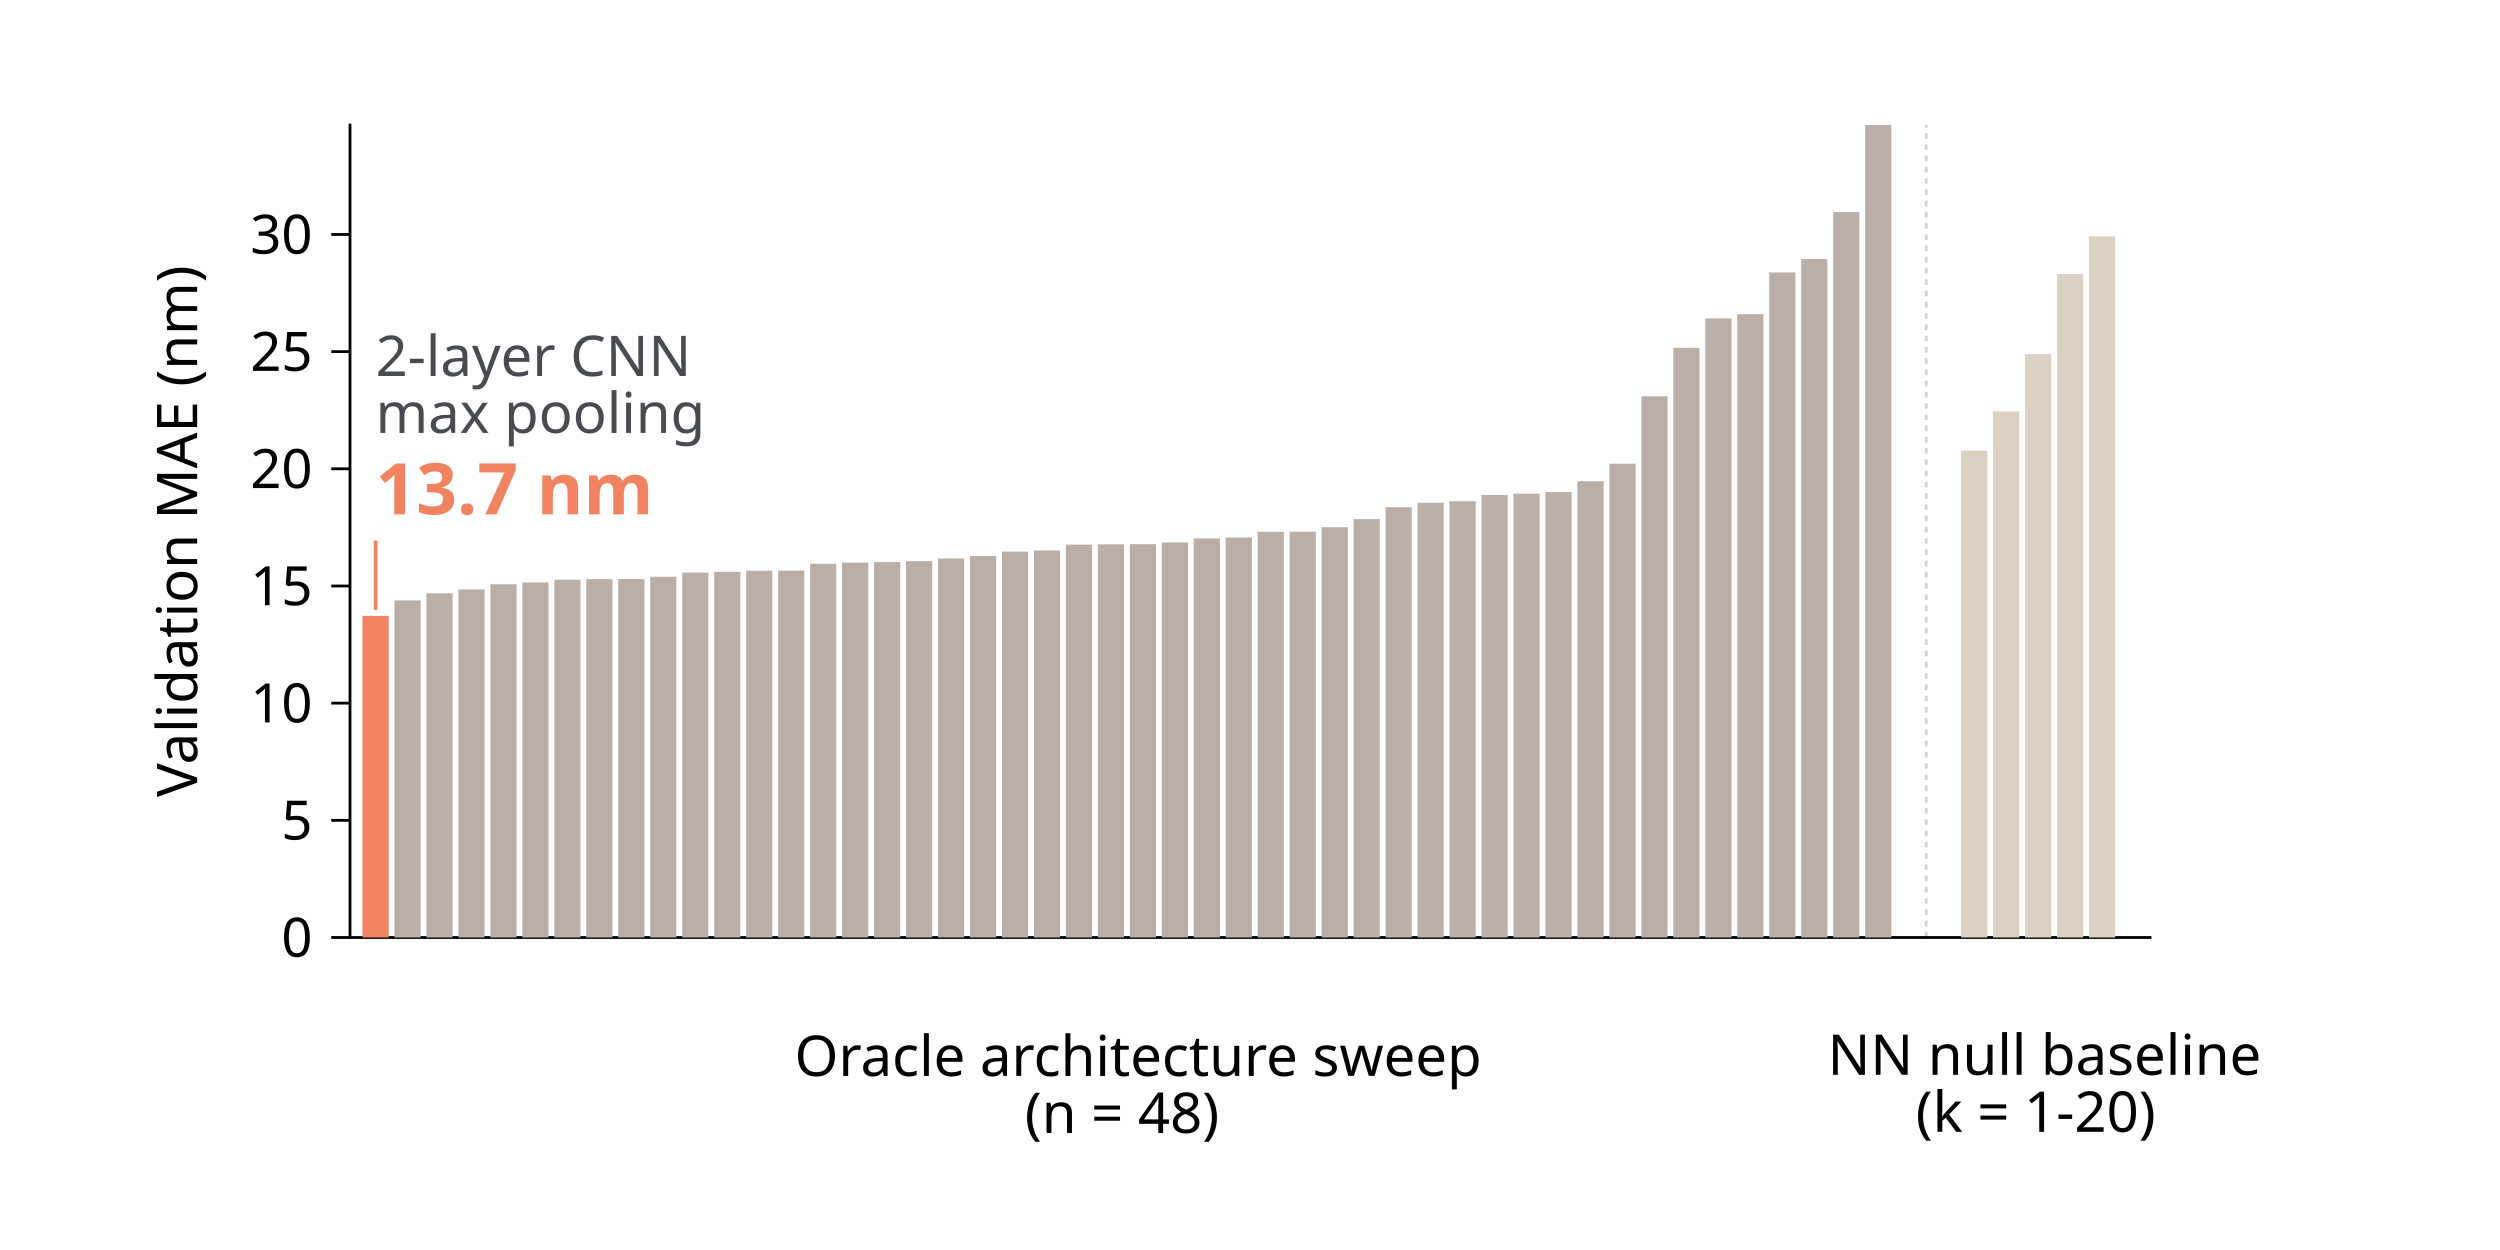
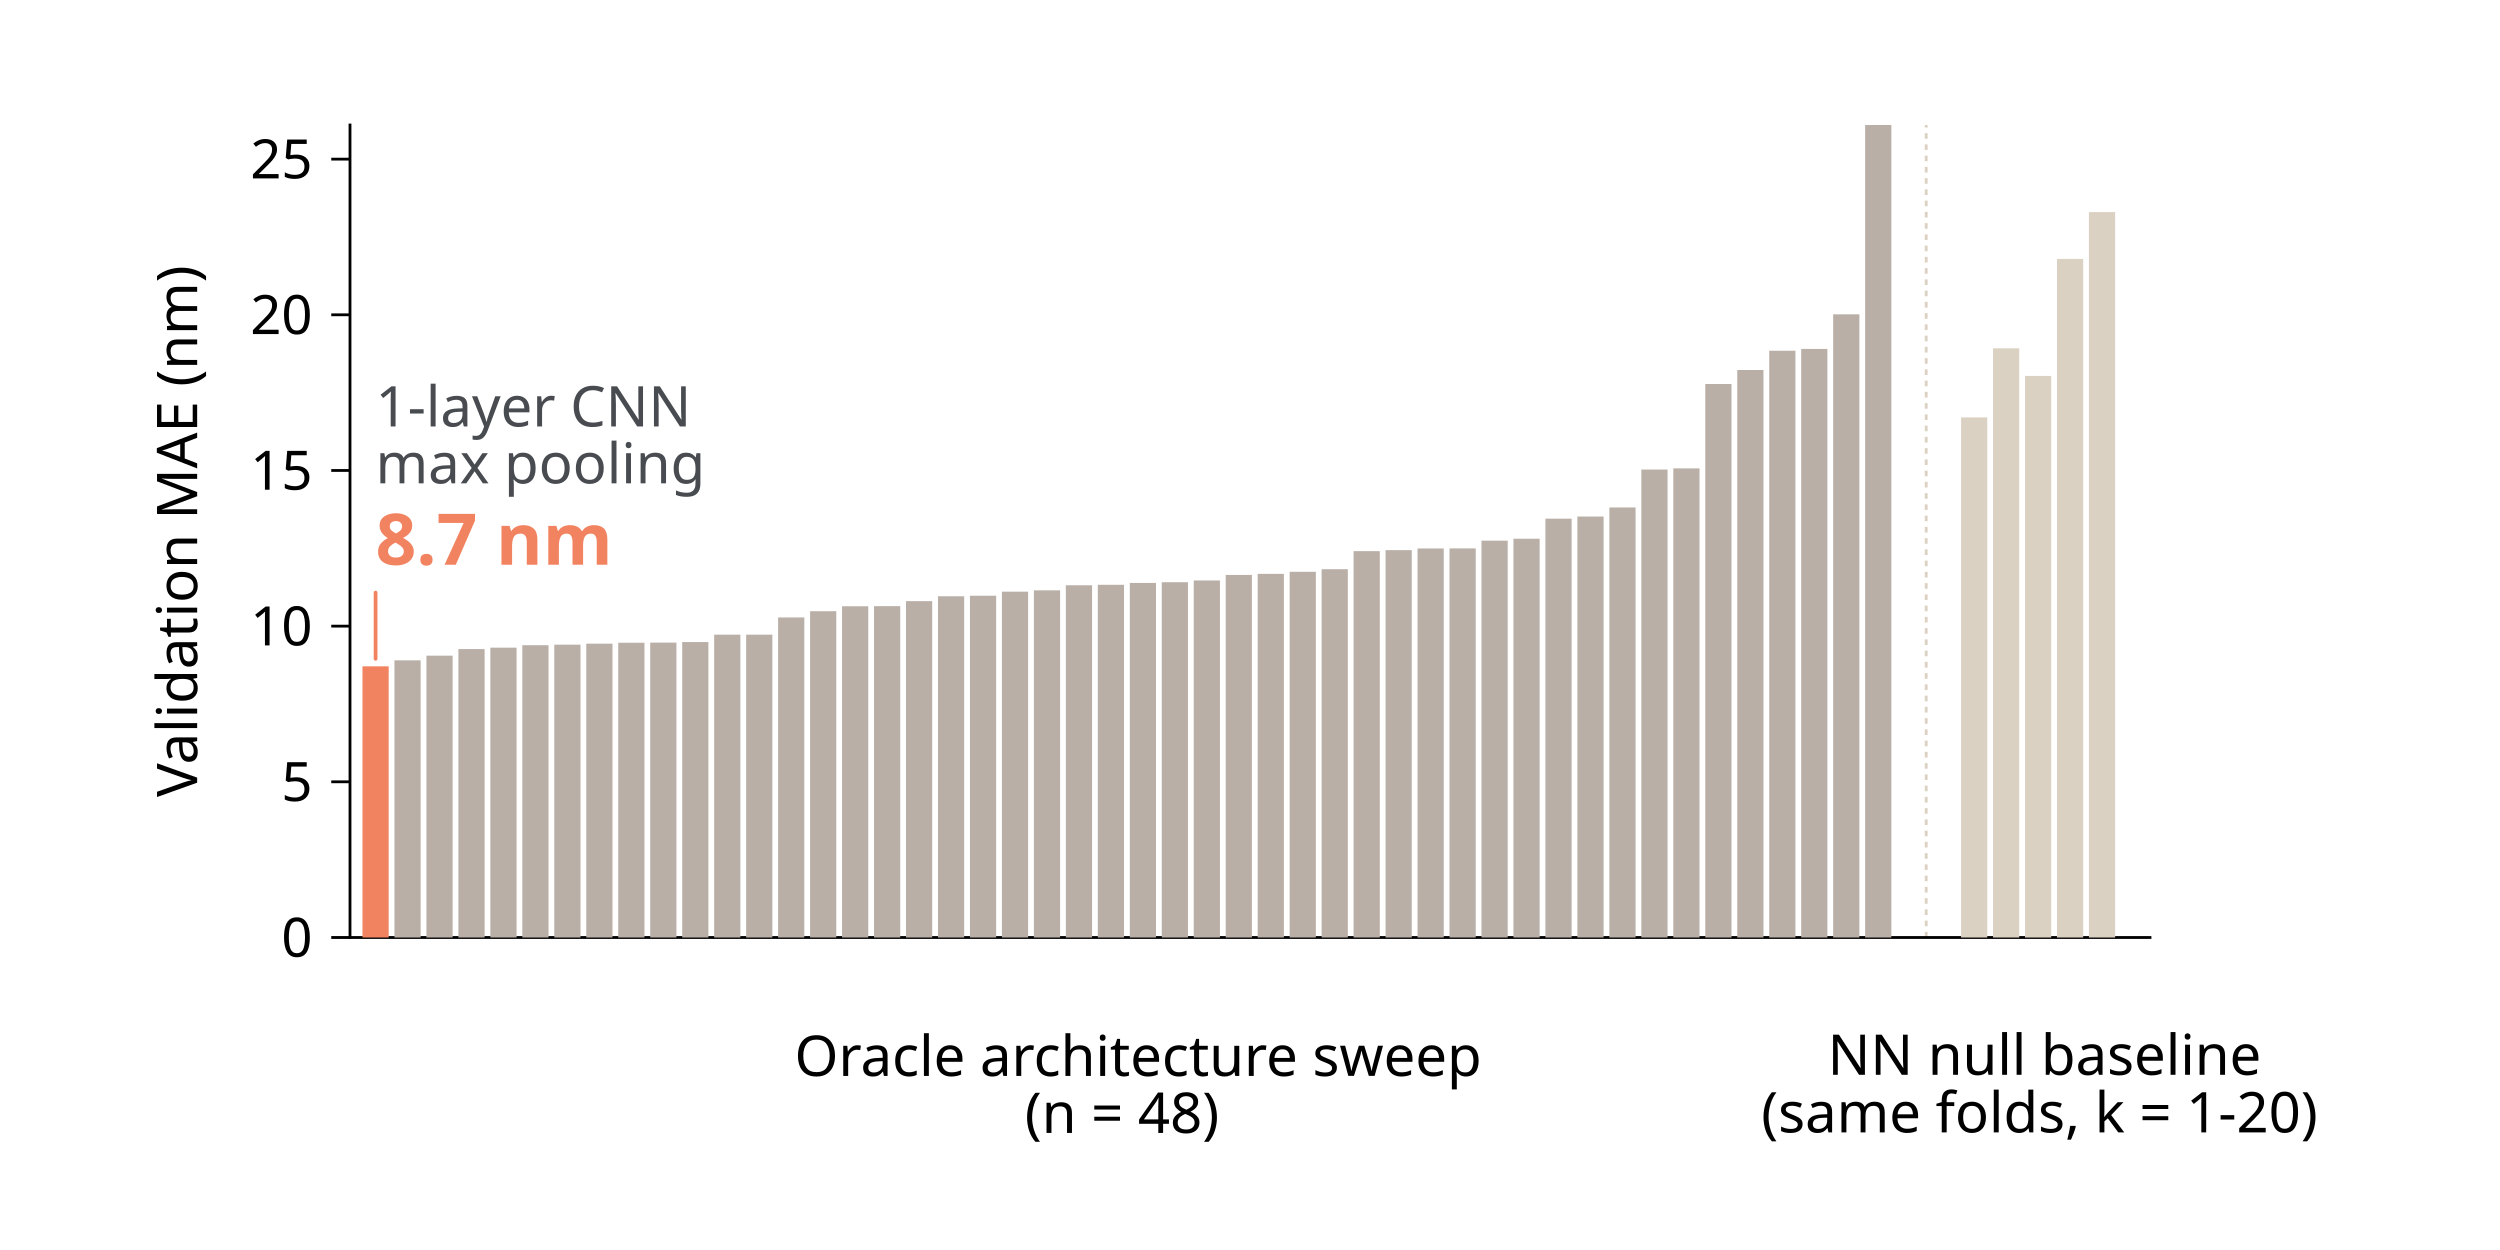
<svg xmlns="http://www.w3.org/2000/svg" xmlns:xlink="http://www.w3.org/1999/xlink" width="666.667pt" height="333.333pt" viewBox="0 0 666.667 333.333" version="1.1">
  <defs>
    <style type="text/css">*{stroke-linejoin: round; stroke-linecap: butt}</style>
  </defs>
  <g id="figure_1">
    <g id="patch_1">
      <path d="M 0 333.333  L 666.667 333.333  L 666.667 0  L 0 0  L 0 333.333  z " style="fill: none" />
    </g>
    <g id="axes_1">
      <g id="patch_2">
        <path d="M 93.333 250  L 573.333 250  L 573.333 33.333  L 93.333 33.333  L 93.333 250  z " style="fill: none" />
      </g>
      <g id="matplotlib.axis_1" />
      <g id="matplotlib.axis_2">
        <g id="ytick_1">
          <g id="line2d_1">
            <defs>
-               <path id="m62328c19ae" d="M 0 0  L -5 0  " style="stroke: #000000; stroke-width: 0.75" />
+               <path id="m089185fc76" d="M 0 0  L -5 0  " style="stroke: #000000; stroke-width: 0.75" />
            </defs>
            <g>
-               <use xlink:href="#m62328c19ae" x="93.333" y="250" style="stroke: #000000; stroke-width: 0.75" />
+               <use xlink:href="#m089185fc76" x="93.333" y="250" style="stroke: #000000; stroke-width: 0.75" />
            </g>
          </g>
          <g id="text_1">
            <text style="font-size: 14.5px; font-family: 'Atkinson Hyperlegible Mono'; text-anchor: end" x="83.333" y="255.133" transform="rotate(-0 83.33333 255.1328)">0</text>
          </g>
        </g>
        <g id="ytick_2">
          <g id="line2d_2">
            <g>
-               <use xlink:href="#m62328c19ae" x="93.333" y="218.753" style="stroke: #000000; stroke-width: 0.75" />
+               <use xlink:href="#m089185fc76" x="93.333" y="208.487" style="stroke: #000000; stroke-width: 0.75" />
            </g>
          </g>
          <g id="text_2">
-             <text style="font-size: 14.5px; font-family: 'Atkinson Hyperlegible Mono'; text-anchor: end" x="83.333" y="223.886" transform="rotate(-0 83.33333 223.886)">5</text>
+             <text style="font-size: 14.5px; font-family: 'Atkinson Hyperlegible Mono'; text-anchor: end" x="83.333" y="213.619" transform="rotate(-0 83.33333 213.6194)">5</text>
          </g>
        </g>
        <g id="ytick_3">
          <g id="line2d_3">
            <g>
-               <use xlink:href="#m62328c19ae" x="93.333" y="187.506" style="stroke: #000000; stroke-width: 0.75" />
+               <use xlink:href="#m089185fc76" x="93.333" y="166.973" style="stroke: #000000; stroke-width: 0.75" />
            </g>
          </g>
          <g id="text_3">
-             <text style="font-size: 14.5px; font-family: 'Atkinson Hyperlegible Mono'; text-anchor: end" x="83.333" y="192.639" transform="rotate(-0 83.33333 192.6392)">10</text>
+             <text style="font-size: 14.5px; font-family: 'Atkinson Hyperlegible Mono'; text-anchor: end" x="83.333" y="172.106" transform="rotate(-0 83.33333 172.106)">10</text>
          </g>
        </g>
        <g id="ytick_4">
          <g id="line2d_4">
            <g>
-               <use xlink:href="#m62328c19ae" x="93.333" y="156.26" style="stroke: #000000; stroke-width: 0.75" />
+               <use xlink:href="#m089185fc76" x="93.333" y="125.46" style="stroke: #000000; stroke-width: 0.75" />
            </g>
          </g>
          <g id="text_4">
-             <text style="font-size: 14.5px; font-family: 'Atkinson Hyperlegible Mono'; text-anchor: end" x="83.333" y="161.392" transform="rotate(-0 83.33333 161.3925)">15</text>
+             <text style="font-size: 14.5px; font-family: 'Atkinson Hyperlegible Mono'; text-anchor: end" x="83.333" y="130.593" transform="rotate(-0 83.33333 130.5926)">15</text>
          </g>
        </g>
        <g id="ytick_5">
          <g id="line2d_5">
            <g>
-               <use xlink:href="#m62328c19ae" x="93.333" y="125.013" style="stroke: #000000; stroke-width: 0.75" />
+               <use xlink:href="#m089185fc76" x="93.333" y="83.946" style="stroke: #000000; stroke-width: 0.75" />
            </g>
          </g>
          <g id="text_5">
-             <text style="font-size: 14.5px; font-family: 'Atkinson Hyperlegible Mono'; text-anchor: end" x="83.333" y="130.146" transform="rotate(-0 83.33333 130.1457)">20</text>
+             <text style="font-size: 14.5px; font-family: 'Atkinson Hyperlegible Mono'; text-anchor: end" x="83.333" y="89.079" transform="rotate(-0 83.33333 89.07924)">20</text>
          </g>
        </g>
        <g id="ytick_6">
          <g id="line2d_6">
            <g>
-               <use xlink:href="#m62328c19ae" x="93.333" y="93.766" style="stroke: #000000; stroke-width: 0.75" />
+               <use xlink:href="#m089185fc76" x="93.333" y="42.433" style="stroke: #000000; stroke-width: 0.75" />
            </g>
          </g>
          <g id="text_6">
-             <text style="font-size: 14.5px; font-family: 'Atkinson Hyperlegible Mono'; text-anchor: end" x="83.333" y="98.899" transform="rotate(-0 83.33333 98.89893)">25</text>
-           </g>
-         </g>
-         <g id="ytick_7">
-           <g id="line2d_7">
-             <g>
-               <use xlink:href="#m62328c19ae" x="93.333" y="62.519" style="stroke: #000000; stroke-width: 0.75" />
-             </g>
-           </g>
-           <g id="text_7">
-             <text style="font-size: 14.5px; font-family: 'Atkinson Hyperlegible Mono'; text-anchor: end" x="83.333" y="67.652" transform="rotate(-0 83.33333 67.65216)">30</text>
-           </g>
-         </g>
-         <g id="text_8">
+             <text style="font-size: 14.5px; font-family: 'Atkinson Hyperlegible Mono'; text-anchor: end" x="83.333" y="47.566" transform="rotate(-0 83.33333 47.56585)">25</text>
+           </g>
+         </g>
+         <g id="text_7">
          <text style="font-weight: 500; font-size: 15px; font-family: 'Atkinson Hyperlegible Next', 'Noto Sans', 'DejaVu Sans'; text-anchor: middle" x="52.574" y="141.667" transform="rotate(-90 52.57396 141.6667)">Validation MAE (nm)</text>
        </g>
      </g>
-       <g id="line2d_8">
-         <path d="M 513.653 250  L 513.653 33.333  " clip-path="url(#p354173449c)" style="fill: none; stroke-dasharray: 1.5,1.5; stroke-dashoffset: 0; stroke: #dbd1c3; stroke-width: 0.75" />
+       <g id="line2d_7">
+         <path d="M 513.653 250  L 513.653 33.333  " clip-path="url(#p7b2cf1c644)" style="fill: none; stroke-dasharray: 1.5,1.5; stroke-dashoffset: 0; stroke: #dbd1c3; stroke-width: 0.75" />
      </g>
      <g id="patch_3">
        <path d="M 93.333 250  L 93.333 33.333  " style="fill: none; stroke: #000000; stroke-width: 0.75; stroke-linejoin: miter; stroke-linecap: square" />
      </g>
      <g id="patch_4">
        <path d="M 93.333 250  L 573.333 250  " style="fill: none; stroke: #000000; stroke-width: 0.75; stroke-linejoin: miter; stroke-linecap: square" />
      </g>
      <g id="patch_5">
-         <path d="M 96.658 250  L 103.649 250  L 103.649 164.23  L 96.658 164.23  z " clip-path="url(#p354173449c)" style="fill: #f28360" />
+         <path d="M 96.658 250  L 103.649 250  L 103.649 177.684  L 96.658 177.684  z " clip-path="url(#p7b2cf1c644)" style="fill: #f28360" />
      </g>
      <g id="patch_6">
-         <path d="M 105.184 250  L 112.175 250  L 112.175 160.113  L 105.184 160.113  z " clip-path="url(#p354173449c)" style="fill: #b9afa7" />
+         <path d="M 105.184 250  L 112.175 250  L 112.175 176.084  L 105.184 176.084  z " clip-path="url(#p7b2cf1c644)" style="fill: #b9afa7" />
      </g>
      <g id="patch_7">
-         <path d="M 113.71 250  L 120.701 250  L 120.701 158.197  L 113.71 158.197  z " clip-path="url(#p354173449c)" style="fill: #b9afa7" />
+         <path d="M 113.71 250  L 120.701 250  L 120.701 174.843  L 113.71 174.843  z " clip-path="url(#p7b2cf1c644)" style="fill: #b9afa7" />
      </g>
      <g id="patch_8">
-         <path d="M 122.236 250  L 129.227 250  L 129.227 157.183  L 122.236 157.183  z " clip-path="url(#p354173449c)" style="fill: #b9afa7" />
+         <path d="M 122.236 250  L 129.227 250  L 129.227 173.083  L 122.236 173.083  z " clip-path="url(#p7b2cf1c644)" style="fill: #b9afa7" />
      </g>
      <g id="patch_9">
-         <path d="M 130.761 250  L 137.753 250  L 137.753 155.8  L 130.761 155.8  z " clip-path="url(#p354173449c)" style="fill: #b9afa7" />
+         <path d="M 130.761 250  L 137.753 250  L 137.753 172.713  L 130.761 172.713  z " clip-path="url(#p7b2cf1c644)" style="fill: #b9afa7" />
      </g>
      <g id="patch_10">
-         <path d="M 139.287 250  L 146.278 250  L 146.278 155.319  L 139.287 155.319  z " clip-path="url(#p354173449c)" style="fill: #b9afa7" />
+         <path d="M 139.287 250  L 146.278 250  L 146.278 172.055  L 139.287 172.055  z " clip-path="url(#p7b2cf1c644)" style="fill: #b9afa7" />
      </g>
      <g id="patch_11">
-         <path d="M 147.813 250  L 154.804 250  L 154.804 154.603  L 147.813 154.603  z " clip-path="url(#p354173449c)" style="fill: #b9afa7" />
+         <path d="M 147.813 250  L 154.804 250  L 154.804 171.909  L 147.813 171.909  z " clip-path="url(#p7b2cf1c644)" style="fill: #b9afa7" />
      </g>
      <g id="patch_12">
-         <path d="M 156.339 250  L 163.33 250  L 163.33 154.432  L 156.339 154.432  z " clip-path="url(#p354173449c)" style="fill: #b9afa7" />
+         <path d="M 156.339 250  L 163.33 250  L 163.33 171.652  L 156.339 171.652  z " clip-path="url(#p7b2cf1c644)" style="fill: #b9afa7" />
      </g>
      <g id="patch_13">
-         <path d="M 164.864 250  L 171.856 250  L 171.856 154.402  L 164.864 154.402  z " clip-path="url(#p354173449c)" style="fill: #b9afa7" />
+         <path d="M 164.864 250  L 171.856 250  L 171.856 171.388  L 164.864 171.388  z " clip-path="url(#p7b2cf1c644)" style="fill: #b9afa7" />
      </g>
      <g id="patch_14">
-         <path d="M 173.39 250  L 180.381 250  L 180.381 153.818  L 173.39 153.818  z " clip-path="url(#p354173449c)" style="fill: #b9afa7" />
+         <path d="M 173.39 250  L 180.381 250  L 180.381 171.36  L 173.39 171.36  z " clip-path="url(#p7b2cf1c644)" style="fill: #b9afa7" />
      </g>
      <g id="patch_15">
-         <path d="M 181.916 250  L 188.907 250  L 188.907 152.677  L 181.916 152.677  z " clip-path="url(#p354173449c)" style="fill: #b9afa7" />
+         <path d="M 181.916 250  L 188.907 250  L 188.907 171.218  L 181.916 171.218  z " clip-path="url(#p7b2cf1c644)" style="fill: #b9afa7" />
      </g>
      <g id="patch_16">
-         <path d="M 190.442 250  L 197.433 250  L 197.433 152.498  L 190.442 152.498  z " clip-path="url(#p354173449c)" style="fill: #b9afa7" />
+         <path d="M 190.442 250  L 197.433 250  L 197.433 169.247  L 190.442 169.247  z " clip-path="url(#p7b2cf1c644)" style="fill: #b9afa7" />
      </g>
      <g id="patch_17">
-         <path d="M 198.967 250  L 205.959 250  L 205.959 152.198  L 198.967 152.198  z " clip-path="url(#p354173449c)" style="fill: #b9afa7" />
+         <path d="M 198.967 250  L 205.959 250  L 205.959 169.24  L 198.967 169.24  z " clip-path="url(#p7b2cf1c644)" style="fill: #b9afa7" />
      </g>
      <g id="patch_18">
-         <path d="M 207.493 250  L 214.484 250  L 214.484 152.159  L 207.493 152.159  z " clip-path="url(#p354173449c)" style="fill: #b9afa7" />
+         <path d="M 207.493 250  L 214.484 250  L 214.484 164.649  L 207.493 164.649  z " clip-path="url(#p7b2cf1c644)" style="fill: #b9afa7" />
      </g>
      <g id="patch_19">
-         <path d="M 216.019 250  L 223.01 250  L 223.01 150.344  L 216.019 150.344  z " clip-path="url(#p354173449c)" style="fill: #b9afa7" />
+         <path d="M 216.019 250  L 223.01 250  L 223.01 162.993  L 216.019 162.993  z " clip-path="url(#p7b2cf1c644)" style="fill: #b9afa7" />
      </g>
      <g id="patch_20">
-         <path d="M 224.545 250  L 231.536 250  L 231.536 150.022  L 224.545 150.022  z " clip-path="url(#p354173449c)" style="fill: #b9afa7" />
+         <path d="M 224.545 250  L 231.536 250  L 231.536 161.67  L 224.545 161.67  z " clip-path="url(#p7b2cf1c644)" style="fill: #b9afa7" />
      </g>
      <g id="patch_21">
-         <path d="M 233.07 250  L 240.062 250  L 240.062 149.882  L 233.07 149.882  z " clip-path="url(#p354173449c)" style="fill: #b9afa7" />
+         <path d="M 233.07 250  L 240.062 250  L 240.062 161.632  L 233.07 161.632  z " clip-path="url(#p7b2cf1c644)" style="fill: #b9afa7" />
      </g>
      <g id="patch_22">
-         <path d="M 241.596 250  L 248.587 250  L 248.587 149.629  L 241.596 149.629  z " clip-path="url(#p354173449c)" style="fill: #b9afa7" />
+         <path d="M 241.596 250  L 248.587 250  L 248.587 160.31  L 241.596 160.31  z " clip-path="url(#p7b2cf1c644)" style="fill: #b9afa7" />
      </g>
      <g id="patch_23">
-         <path d="M 250.122 250  L 257.113 250  L 257.113 148.933  L 250.122 148.933  z " clip-path="url(#p354173449c)" style="fill: #b9afa7" />
+         <path d="M 250.122 250  L 257.113 250  L 257.113 158.998  L 250.122 158.998  z " clip-path="url(#p7b2cf1c644)" style="fill: #b9afa7" />
      </g>
      <g id="patch_24">
-         <path d="M 258.648 250  L 265.639 250  L 265.639 148.26  L 258.648 148.26  z " clip-path="url(#p354173449c)" style="fill: #b9afa7" />
+         <path d="M 258.648 250  L 265.639 250  L 265.639 158.859  L 258.648 158.859  z " clip-path="url(#p7b2cf1c644)" style="fill: #b9afa7" />
      </g>
      <g id="patch_25">
-         <path d="M 267.173 250  L 274.165 250  L 274.165 147.092  L 267.173 147.092  z " clip-path="url(#p354173449c)" style="fill: #b9afa7" />
+         <path d="M 267.173 250  L 274.165 250  L 274.165 157.778  L 267.173 157.778  z " clip-path="url(#p7b2cf1c644)" style="fill: #b9afa7" />
      </g>
      <g id="patch_26">
-         <path d="M 275.699 250  L 282.69 250  L 282.69 146.788  L 275.699 146.788  z " clip-path="url(#p354173449c)" style="fill: #b9afa7" />
+         <path d="M 275.699 250  L 282.69 250  L 282.69 157.427  L 275.699 157.427  z " clip-path="url(#p7b2cf1c644)" style="fill: #b9afa7" />
      </g>
      <g id="patch_27">
-         <path d="M 284.225 250  L 291.216 250  L 291.216 145.241  L 284.225 145.241  z " clip-path="url(#p354173449c)" style="fill: #b9afa7" />
+         <path d="M 284.225 250  L 291.216 250  L 291.216 156.066  L 284.225 156.066  z " clip-path="url(#p7b2cf1c644)" style="fill: #b9afa7" />
      </g>
      <g id="patch_28">
-         <path d="M 292.751 250  L 299.742 250  L 299.742 145.149  L 292.751 145.149  z " clip-path="url(#p354173449c)" style="fill: #b9afa7" />
+         <path d="M 292.751 250  L 299.742 250  L 299.742 155.941  L 292.751 155.941  z " clip-path="url(#p7b2cf1c644)" style="fill: #b9afa7" />
      </g>
      <g id="patch_29">
-         <path d="M 301.276 250  L 308.268 250  L 308.268 145.099  L 301.276 145.099  z " clip-path="url(#p354173449c)" style="fill: #b9afa7" />
+         <path d="M 301.276 250  L 308.268 250  L 308.268 155.45  L 301.276 155.45  z " clip-path="url(#p7b2cf1c644)" style="fill: #b9afa7" />
      </g>
      <g id="patch_30">
-         <path d="M 309.802 250  L 316.793 250  L 316.793 144.677  L 309.802 144.677  z " clip-path="url(#p354173449c)" style="fill: #b9afa7" />
+         <path d="M 309.802 250  L 316.793 250  L 316.793 155.246  L 309.802 155.246  z " clip-path="url(#p7b2cf1c644)" style="fill: #b9afa7" />
      </g>
      <g id="patch_31">
-         <path d="M 318.328 250  L 325.319 250  L 325.319 143.581  L 318.328 143.581  z " clip-path="url(#p354173449c)" style="fill: #b9afa7" />
+         <path d="M 318.328 250  L 325.319 250  L 325.319 154.794  L 318.328 154.794  z " clip-path="url(#p7b2cf1c644)" style="fill: #b9afa7" />
      </g>
      <g id="patch_32">
-         <path d="M 326.854 250  L 333.845 250  L 333.845 143.345  L 326.854 143.345  z " clip-path="url(#p354173449c)" style="fill: #b9afa7" />
+         <path d="M 326.854 250  L 333.845 250  L 333.845 153.307  L 326.854 153.307  z " clip-path="url(#p7b2cf1c644)" style="fill: #b9afa7" />
      </g>
      <g id="patch_33">
-         <path d="M 335.38 250  L 342.371 250  L 342.371 141.809  L 335.38 141.809  z " clip-path="url(#p354173449c)" style="fill: #b9afa7" />
+         <path d="M 335.38 250  L 342.371 250  L 342.371 153.033  L 335.38 153.033  z " clip-path="url(#p7b2cf1c644)" style="fill: #b9afa7" />
      </g>
      <g id="patch_34">
-         <path d="M 343.905 250  L 350.896 250  L 350.896 141.784  L 343.905 141.784  z " clip-path="url(#p354173449c)" style="fill: #b9afa7" />
+         <path d="M 343.905 250  L 350.896 250  L 350.896 152.472  L 343.905 152.472  z " clip-path="url(#p7b2cf1c644)" style="fill: #b9afa7" />
      </g>
      <g id="patch_35">
-         <path d="M 352.431 250  L 359.422 250  L 359.422 140.59  L 352.431 140.59  z " clip-path="url(#p354173449c)" style="fill: #b9afa7" />
+         <path d="M 352.431 250  L 359.422 250  L 359.422 151.784  L 352.431 151.784  z " clip-path="url(#p7b2cf1c644)" style="fill: #b9afa7" />
      </g>
      <g id="patch_36">
-         <path d="M 360.957 250  L 367.948 250  L 367.948 138.42  L 360.957 138.42  z " clip-path="url(#p354173449c)" style="fill: #b9afa7" />
+         <path d="M 360.957 250  L 367.948 250  L 367.948 146.962  L 360.957 146.962  z " clip-path="url(#p7b2cf1c644)" style="fill: #b9afa7" />
      </g>
      <g id="patch_37">
-         <path d="M 369.483 250  L 376.474 250  L 376.474 135.251  L 369.483 135.251  z " clip-path="url(#p354173449c)" style="fill: #b9afa7" />
+         <path d="M 369.483 250  L 376.474 250  L 376.474 146.702  L 369.483 146.702  z " clip-path="url(#p7b2cf1c644)" style="fill: #b9afa7" />
      </g>
      <g id="patch_38">
-         <path d="M 378.008 250  L 384.999 250  L 384.999 134.085  L 378.008 134.085  z " clip-path="url(#p354173449c)" style="fill: #b9afa7" />
+         <path d="M 378.008 250  L 384.999 250  L 384.999 146.26  L 378.008 146.26  z " clip-path="url(#p7b2cf1c644)" style="fill: #b9afa7" />
      </g>
      <g id="patch_39">
-         <path d="M 386.534 250  L 393.525 250  L 393.525 133.654  L 386.534 133.654  z " clip-path="url(#p354173449c)" style="fill: #b9afa7" />
+         <path d="M 386.534 250  L 393.525 250  L 393.525 146.242  L 386.534 146.242  z " clip-path="url(#p7b2cf1c644)" style="fill: #b9afa7" />
      </g>
      <g id="patch_40">
-         <path d="M 395.06 250  L 402.051 250  L 402.051 131.977  L 395.06 131.977  z " clip-path="url(#p354173449c)" style="fill: #b9afa7" />
+         <path d="M 395.06 250  L 402.051 250  L 402.051 144.17  L 395.06 144.17  z " clip-path="url(#p7b2cf1c644)" style="fill: #b9afa7" />
      </g>
      <g id="patch_41">
-         <path d="M 403.586 250  L 410.577 250  L 410.577 131.64  L 403.586 131.64  z " clip-path="url(#p354173449c)" style="fill: #b9afa7" />
+         <path d="M 403.586 250  L 410.577 250  L 410.577 143.665  L 403.586 143.665  z " clip-path="url(#p7b2cf1c644)" style="fill: #b9afa7" />
      </g>
      <g id="patch_42">
-         <path d="M 412.111 250  L 419.102 250  L 419.102 131.219  L 412.111 131.219  z " clip-path="url(#p354173449c)" style="fill: #b9afa7" />
+         <path d="M 412.111 250  L 419.102 250  L 419.102 138.318  L 412.111 138.318  z " clip-path="url(#p7b2cf1c644)" style="fill: #b9afa7" />
      </g>
      <g id="patch_43">
-         <path d="M 420.637 250  L 427.628 250  L 427.628 128.328  L 420.637 128.328  z " clip-path="url(#p354173449c)" style="fill: #b9afa7" />
+         <path d="M 420.637 250  L 427.628 250  L 427.628 137.747  L 420.637 137.747  z " clip-path="url(#p7b2cf1c644)" style="fill: #b9afa7" />
      </g>
      <g id="patch_44">
-         <path d="M 429.163 250  L 436.154 250  L 436.154 123.64  L 429.163 123.64  z " clip-path="url(#p354173449c)" style="fill: #b9afa7" />
+         <path d="M 429.163 250  L 436.154 250  L 436.154 135.33  L 429.163 135.33  z " clip-path="url(#p7b2cf1c644)" style="fill: #b9afa7" />
      </g>
      <g id="patch_45">
-         <path d="M 437.689 250  L 444.68 250  L 444.68 105.679  L 437.689 105.679  z " clip-path="url(#p354173449c)" style="fill: #b9afa7" />
+         <path d="M 437.689 250  L 444.68 250  L 444.68 125.2  L 437.689 125.2  z " clip-path="url(#p7b2cf1c644)" style="fill: #b9afa7" />
      </g>
      <g id="patch_46">
-         <path d="M 446.214 250  L 453.205 250  L 453.205 92.771  L 446.214 92.771  z " clip-path="url(#p354173449c)" style="fill: #b9afa7" />
+         <path d="M 446.214 250  L 453.205 250  L 453.205 124.913  L 446.214 124.913  z " clip-path="url(#p7b2cf1c644)" style="fill: #b9afa7" />
      </g>
      <g id="patch_47">
-         <path d="M 454.74 250  L 461.731 250  L 461.731 84.898  L 454.74 84.898  z " clip-path="url(#p354173449c)" style="fill: #b9afa7" />
+         <path d="M 454.74 250  L 461.731 250  L 461.731 102.402  L 454.74 102.402  z " clip-path="url(#p7b2cf1c644)" style="fill: #b9afa7" />
      </g>
      <g id="patch_48">
-         <path d="M 463.266 250  L 470.257 250  L 470.257 83.766  L 463.266 83.766  z " clip-path="url(#p354173449c)" style="fill: #b9afa7" />
+         <path d="M 463.266 250  L 470.257 250  L 470.257 98.668  L 463.266 98.668  z " clip-path="url(#p7b2cf1c644)" style="fill: #b9afa7" />
      </g>
      <g id="patch_49">
-         <path d="M 471.792 250  L 478.783 250  L 478.783 72.652  L 471.792 72.652  z " clip-path="url(#p354173449c)" style="fill: #b9afa7" />
+         <path d="M 471.792 250  L 478.783 250  L 478.783 93.523  L 471.792 93.523  z " clip-path="url(#p7b2cf1c644)" style="fill: #b9afa7" />
      </g>
      <g id="patch_50">
-         <path d="M 480.317 250  L 487.308 250  L 487.308 69.081  L 480.317 69.081  z " clip-path="url(#p354173449c)" style="fill: #b9afa7" />
+         <path d="M 480.317 250  L 487.308 250  L 487.308 93.054  L 480.317 93.054  z " clip-path="url(#p7b2cf1c644)" style="fill: #b9afa7" />
      </g>
      <g id="patch_51">
-         <path d="M 488.843 250  L 495.834 250  L 495.834 56.548  L 488.843 56.548  z " clip-path="url(#p354173449c)" style="fill: #b9afa7" />
+         <path d="M 488.843 250  L 495.834 250  L 495.834 83.818  L 488.843 83.818  z " clip-path="url(#p7b2cf1c644)" style="fill: #b9afa7" />
      </g>
      <g id="patch_52">
-         <path d="M 497.369 250  L 504.36 250  L 504.36 -45.569  L 497.369 -45.569  z " clip-path="url(#p354173449c)" style="fill: #b9afa7" />
+         <path d="M 497.369 250  L 504.36 250  L 504.36 -60.124  L 497.369 -60.124  z " clip-path="url(#p7b2cf1c644)" style="fill: #b9afa7" />
      </g>
      <g id="patch_53">
-         <path d="M 522.946 250  L 529.937 250  L 529.937 120.159  L 522.946 120.159  z " clip-path="url(#p354173449c)" style="fill: #dbd1c3" />
+         <path d="M 522.946 250  L 529.937 250  L 529.937 111.313  L 522.946 111.313  z " clip-path="url(#p7b2cf1c644)" style="fill: #dbd1c3" />
      </g>
      <g id="patch_54">
-         <path d="M 531.472 250  L 538.463 250  L 538.463 109.724  L 531.472 109.724  z " clip-path="url(#p354173449c)" style="fill: #dbd1c3" />
+         <path d="M 531.472 250  L 538.463 250  L 538.463 92.886  L 531.472 92.886  z " clip-path="url(#p7b2cf1c644)" style="fill: #dbd1c3" />
      </g>
      <g id="patch_55">
-         <path d="M 539.998 250  L 546.989 250  L 546.989 94.43  L 539.998 94.43  z " clip-path="url(#p354173449c)" style="fill: #dbd1c3" />
+         <path d="M 539.998 250  L 546.989 250  L 546.989 100.246  L 539.998 100.246  z " clip-path="url(#p7b2cf1c644)" style="fill: #dbd1c3" />
      </g>
      <g id="patch_56">
-         <path d="M 548.523 250  L 555.515 250  L 555.515 73.074  L 548.523 73.074  z " clip-path="url(#p354173449c)" style="fill: #dbd1c3" />
+         <path d="M 548.523 250  L 555.515 250  L 555.515 69.045  L 548.523 69.045  z " clip-path="url(#p7b2cf1c644)" style="fill: #dbd1c3" />
      </g>
      <g id="patch_57">
-         <path d="M 557.049 250  L 564.04 250  L 564.04 63.023  L 557.049 63.023  z " clip-path="url(#p354173449c)" style="fill: #dbd1c3" />
+         <path d="M 557.049 250  L 564.04 250  L 564.04 56.548  L 557.049 56.548  z " clip-path="url(#p7b2cf1c644)" style="fill: #dbd1c3" />
+       </g>
+       <g id="text_8">
+         <text style="font-weight: 100; font-size: 15px; font-family: 'Atkinson Hyperlegible Next', 'Noto Sans', 'DejaVu Sans'; fill: #484b50" transform="translate(100.1539 113.7205)">1-layer CNN</text>
+         <text style="font-weight: 100; font-size: 15px; font-family: 'Atkinson Hyperlegible Next', 'Noto Sans', 'DejaVu Sans'; fill: #484b50" transform="translate(100.1539 128.8944)">max pooling</text>
      </g>
      <g id="text_9">
-         <text style="font-weight: 100; font-size: 15px; font-family: 'Atkinson Hyperlegible Next', 'Noto Sans', 'DejaVu Sans'; fill: #484b50" transform="translate(100.1539 100.2668)">2-layer CNN</text>
-         <text style="font-weight: 100; font-size: 15px; font-family: 'Atkinson Hyperlegible Next', 'Noto Sans', 'DejaVu Sans'; fill: #484b50" transform="translate(100.1539 115.4407)">max pooling</text>
+         <text style="font-weight: 600; font-size: 19px; font-family: 'Atkinson Hyperlegible Mono'; text-anchor: start; fill: #f28360" x="100.154" y="150.605" transform="rotate(-0 100.1539 150.6049)">8.7 nm</text>
+       </g>
+       <g id="patch_58">
+         <path d="M 100.154 158.019  Q 100.154 166.85 100.154 175.682  " style="fill: none; stroke: #f28360; stroke-linecap: round" />
      </g>
      <g id="text_10">
-         <text style="font-weight: 600; font-size: 19px; font-family: 'Atkinson Hyperlegible Mono'; text-anchor: start; fill: #f28360" x="100.154" y="137.151" transform="rotate(-0 100.1539 137.1511)">13.7 nm</text>
-       </g>
-       <g id="patch_58">
-         <path d="M 100.154 144.565  Q 100.154 153.396 100.154 162.228  " style="fill: none; stroke: #f28360; stroke-linecap: round" />
-       </g>
-       <g id="text_11">
        <text style="font-weight: 500; font-size: 15px; font-family: 'Atkinson Hyperlegible Next', 'Noto Sans', 'DejaVu Sans'" transform="translate(211.8709 286.9195)">Oracle architecture sweep</text>
        <text style="font-weight: 500; font-size: 15px; font-family: 'Atkinson Hyperlegible Next', 'Noto Sans', 'DejaVu Sans'" transform="translate(273.2924 302.1131)">(n = 48)</text>
      </g>
-       <g id="text_12">
+       <g id="text_11">
        <text style="font-weight: 500; font-size: 15px; font-family: 'Atkinson Hyperlegible Next', 'Noto Sans', 'DejaVu Sans'" transform="translate(487.3733 286.6195)">NN null baseline</text>
-         <text style="font-weight: 500; font-size: 15px; font-family: 'Atkinson Hyperlegible Next', 'Noto Sans', 'DejaVu Sans'" transform="translate(510.8705 301.8131)">(k = 1-20)</text>
+         <text style="font-weight: 500; font-size: 15px; font-family: 'Atkinson Hyperlegible Next', 'Noto Sans', 'DejaVu Sans'" transform="translate(469.6744 301.9734)">(same folds, k = 1-20)</text>
      </g>
    </g>
  </g>
  <defs>
-     <clipPath id="p354173449c">
+     <clipPath id="p7b2cf1c644">
      <rect x="93.333" y="33.333" width="480" height="216.667" />
    </clipPath>
  </defs>
</svg>
